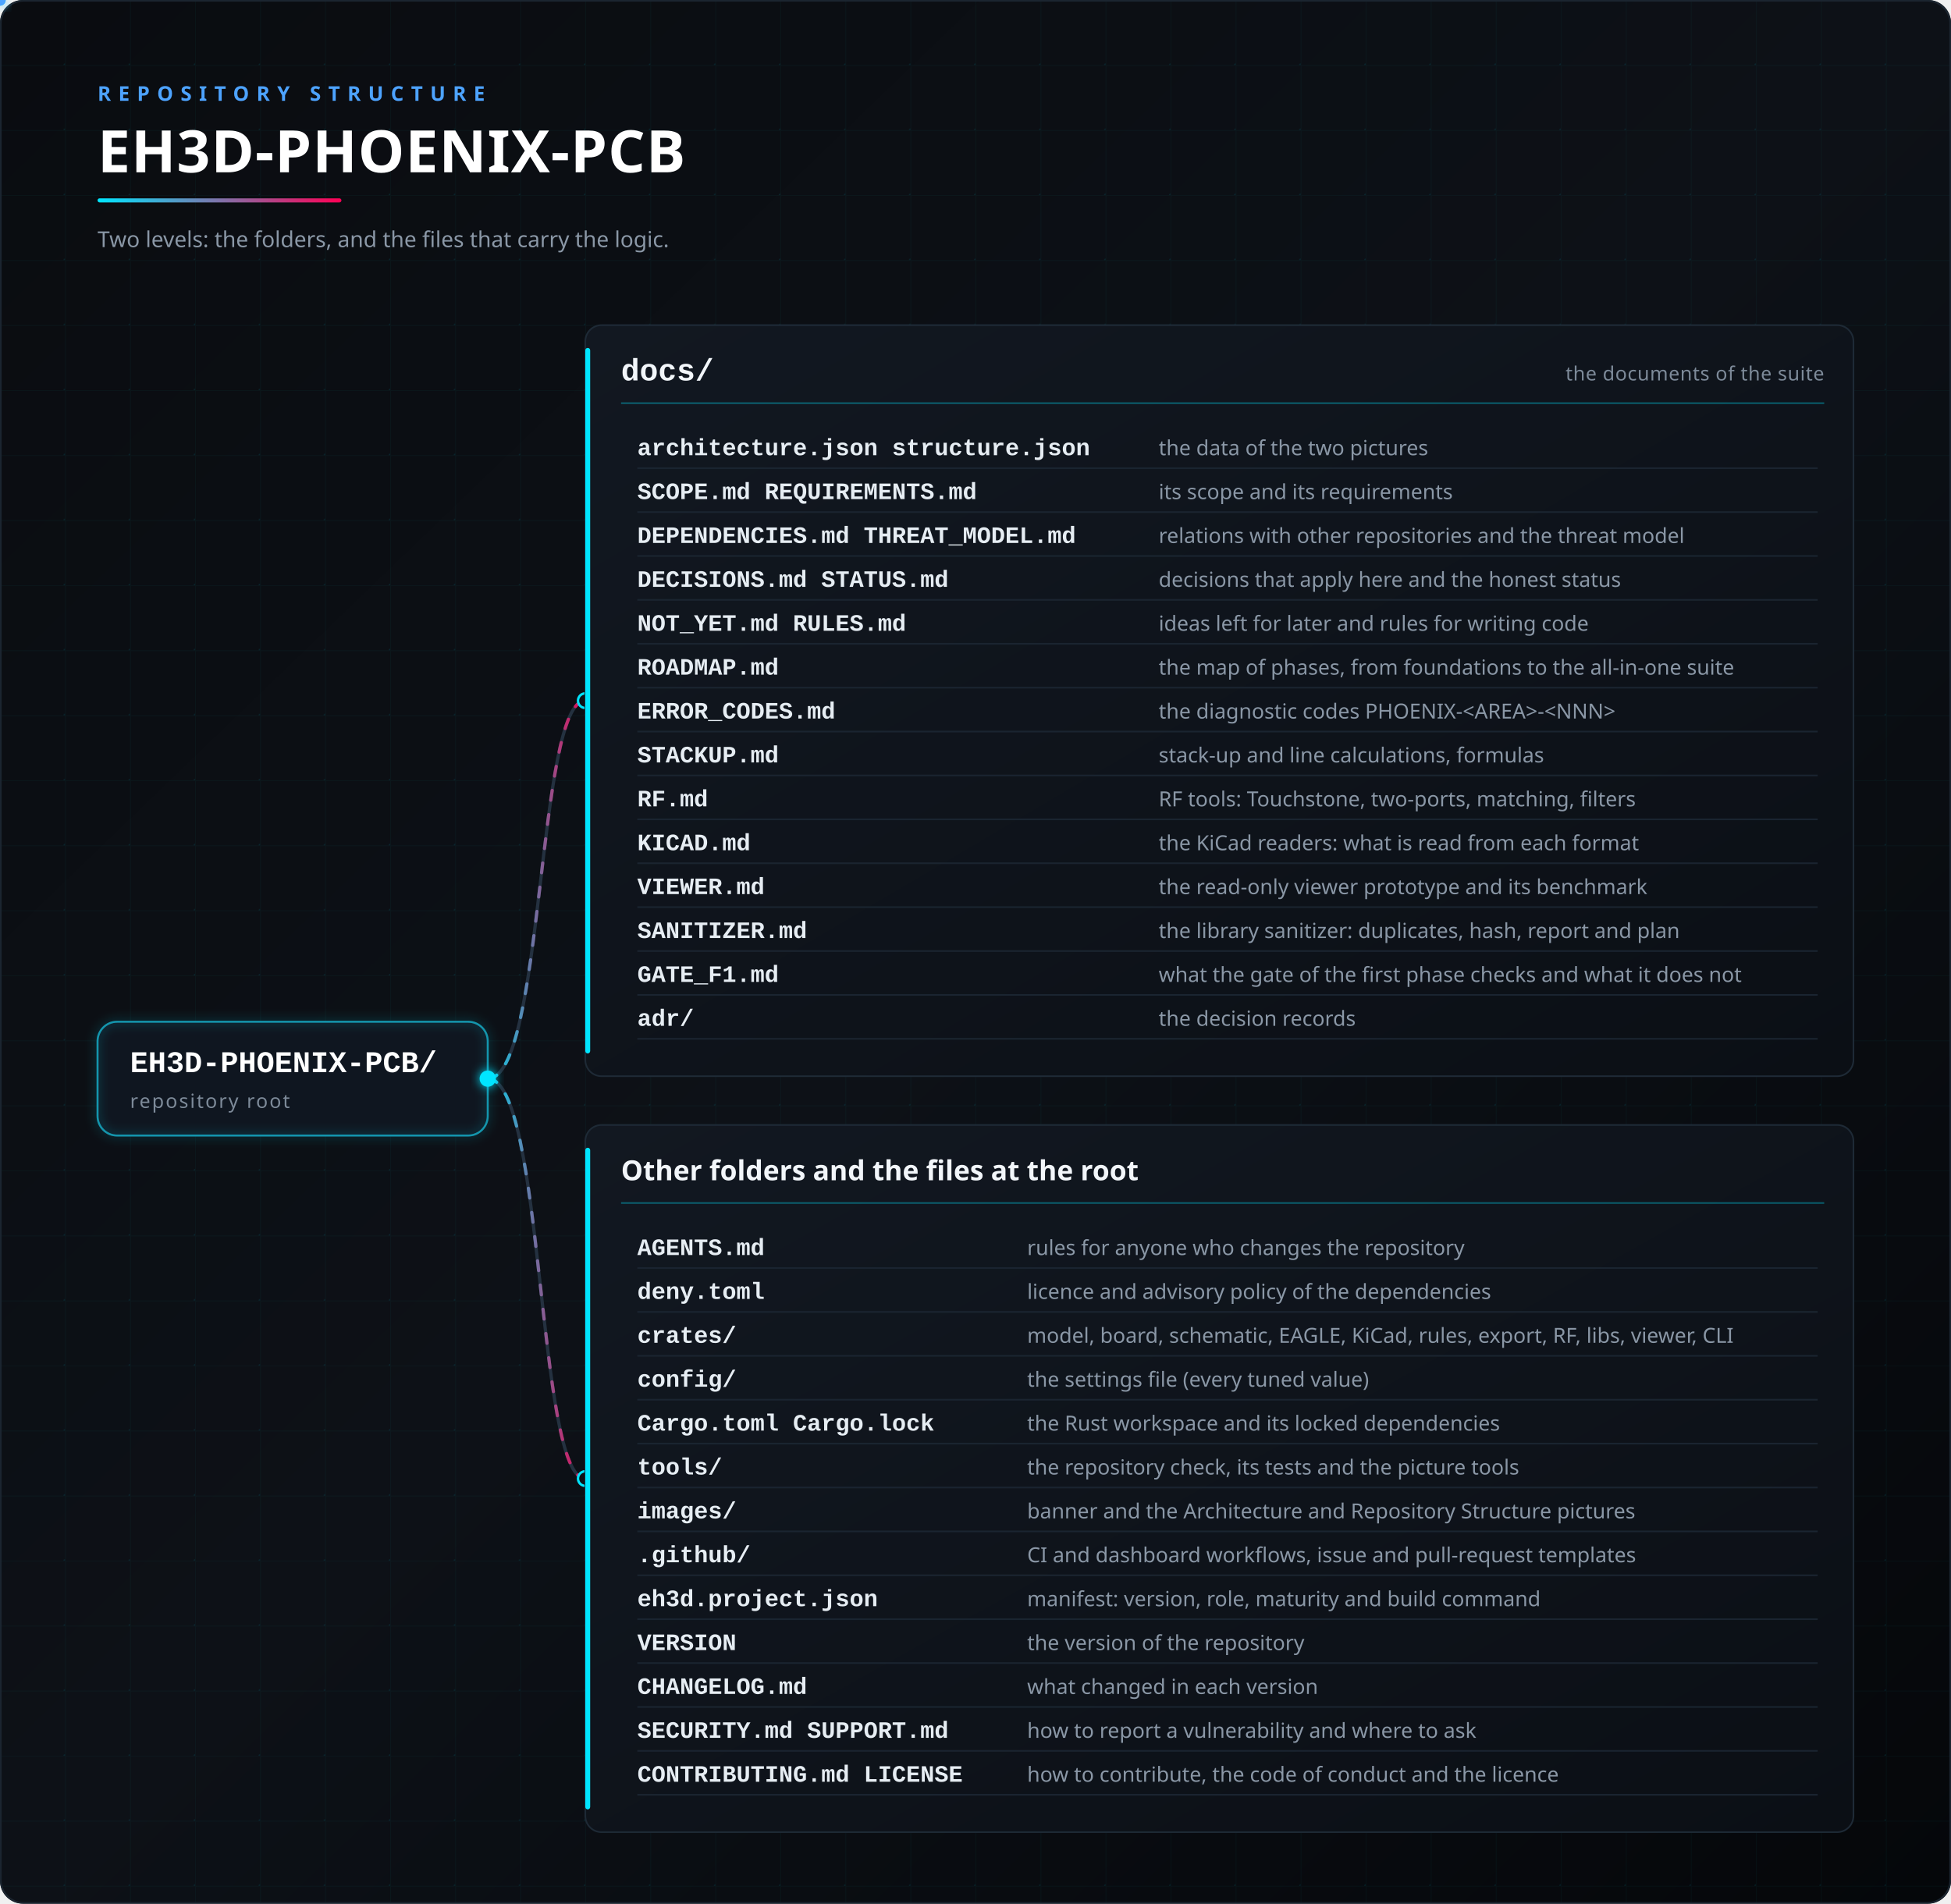
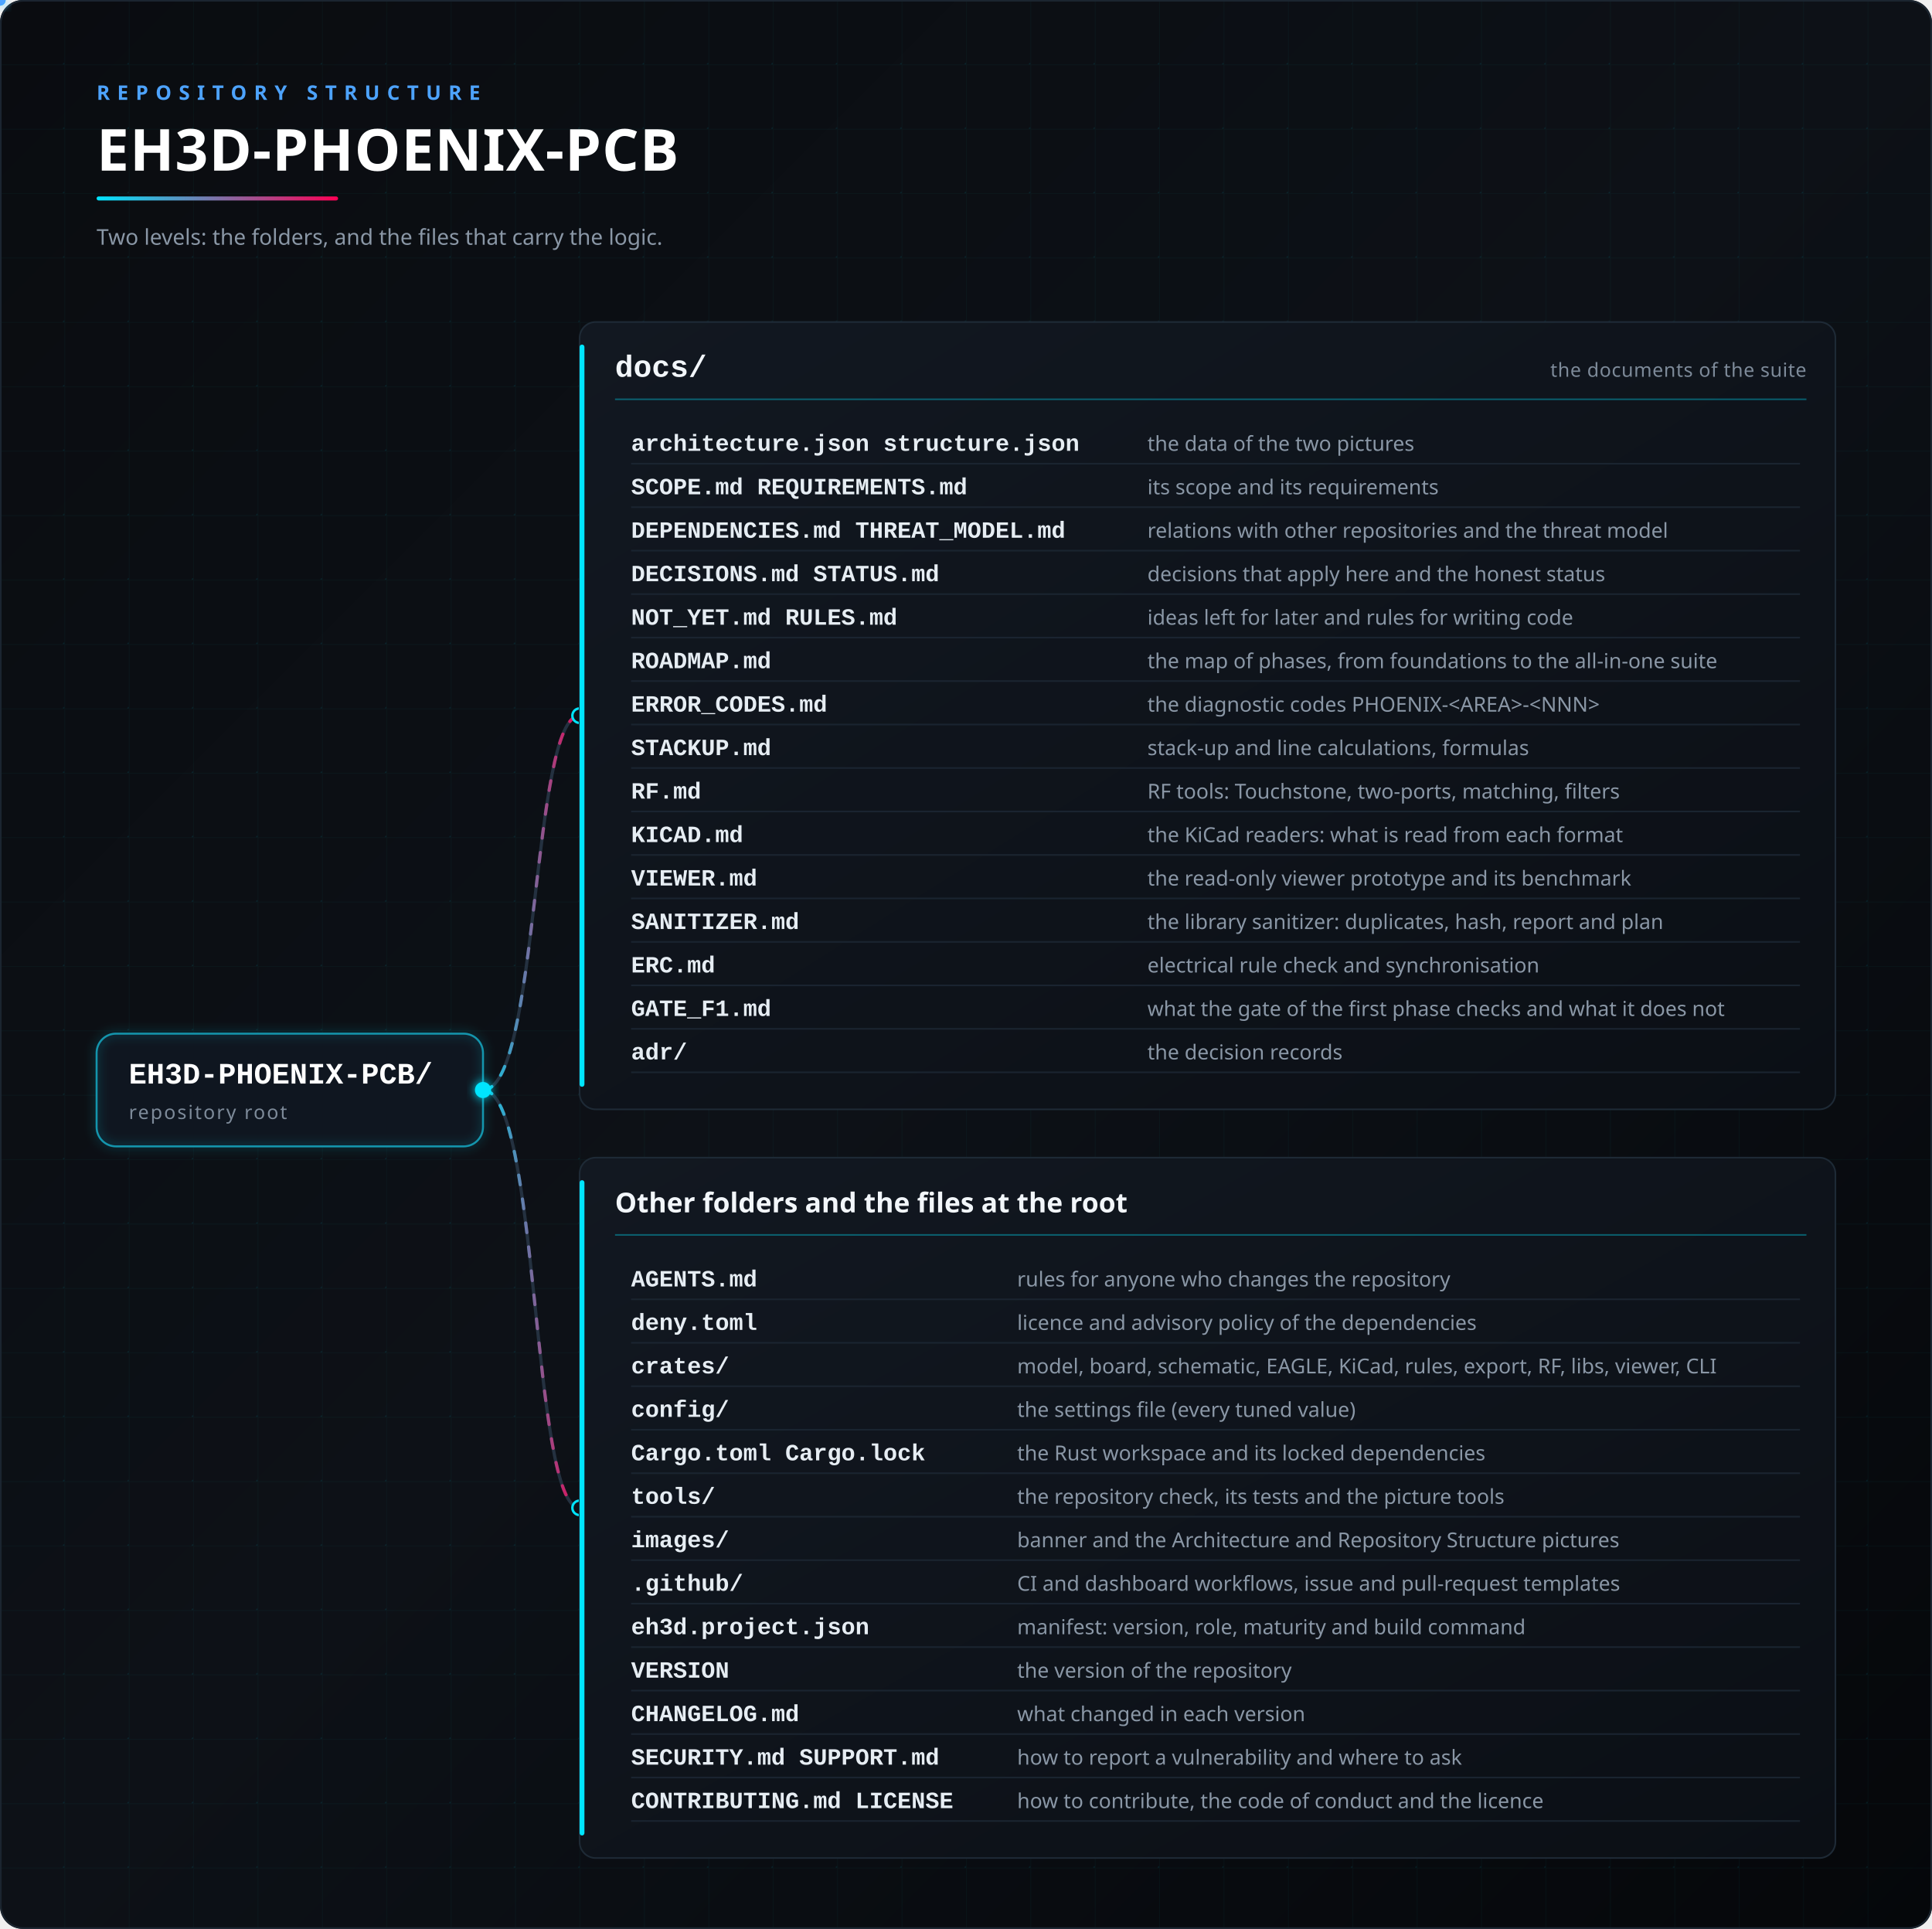
- <svg xmlns="http://www.w3.org/2000/svg" viewBox="0 0 1200 1171" width="100%" role="img" aria-labelledby="t d">
+ <svg xmlns="http://www.w3.org/2000/svg" viewBox="0 0 1200 1198" width="100%" role="img" aria-labelledby="t d">
  <defs>
    <linearGradient id="bg" x1="0" y1="0" x2="1" y2="1">
      <stop offset="0" stop-color="#0A0C10" />
      <stop offset="0.5" stop-color="#0D1117" />
      <stop offset="1" stop-color="#05070A" />
    </linearGradient>
    <linearGradient id="card" x1="0" y1="0" x2="1" y2="1">
      <stop offset="0" stop-color="#121821" />
      <stop offset="1" stop-color="#0B0F15" />
    </linearGradient>
    <linearGradient id="line" x1="0" y1="0" x2="1" y2="0">
      <stop offset="0" stop-color="#00E5FF" />
      <stop offset="1" stop-color="#FF0055" />
    </linearGradient>
    <filter id="glow" x="-50%" y="-50%" width="200%" height="200%">
      <feGaussianBlur stdDeviation="3" result="b" />
      <feMerge>
        <feMergeNode in="b" />
        <feMergeNode in="SourceGraphic" />
      </feMerge>
    </filter>
    <pattern id="grid" width="40" height="40" patternUnits="userSpaceOnUse">
      <path d="M40 0H0V40" fill="none" stroke="#00E5FF" stroke-opacity="0.035" />
      <circle cx="40" cy="40" r="1" fill="#00E5FF" fill-opacity="0.09" />
    </pattern>
  </defs>
-   <rect width="1200" height="1171" rx="14" fill="url(#bg)" />
-   <rect width="1200" height="1171" rx="14" fill="url(#grid)" />
-   <rect x="0.5" y="0.5" width="1199" height="1170" rx="14" fill="none" stroke="#1B2530" />
+   <rect width="1200" height="1198" rx="14" fill="url(#bg)" />
+   <rect width="1200" height="1198" rx="14" fill="url(#grid)" />
+   <rect x="0.5" y="0.5" width="1199" height="1197" rx="14" fill="none" stroke="#1B2530" />
  <text x="60" y="62" font-family="'Segoe UI','Noto Sans','Noto Sans CJK SC','Microsoft YaHei','Yu Gothic','Helvetica Neue',Helvetica,Arial,sans-serif" font-size="12.5" font-weight="600" fill="#4DA3FF" text-anchor="start" letter-spacing="4.5">REPOSITORY STRUCTURE</text>
  <text x="60" y="106" font-family="'Segoe UI','Noto Sans','Noto Sans CJK SC','Microsoft YaHei','Yu Gothic','Helvetica Neue',Helvetica,Arial,sans-serif" font-size="36" font-weight="700" fill="#FFFFFF" text-anchor="start" letter-spacing="0.5">EH3D-PHOENIX-PCB</text>
  <rect x="60" y="122" width="150" height="2.5" rx="1.25" fill="url(#line)">
    <animate attributeName="width" values="40;150;150" keyTimes="0;0.4;1" dur="3s" repeatCount="indefinite" />
  </rect>
  <text x="60" y="152" font-family="'Segoe UI','Noto Sans','Noto Sans CJK SC','Microsoft YaHei','Yu Gothic','Helvetica Neue',Helvetica,Arial,sans-serif" font-size="13.5" font-weight="400" fill="#8A97A6" text-anchor="start">Two levels: the folders, and the files that carry the logic.</text>
-   <path id="c0" d="M300,663.5 C335,663.5 330,431 360,431" fill="none" stroke="#243140" stroke-width="2" />
-   <path d="M300,663.5 C335,663.5 330,431 360,431" fill="none" stroke="url(#line)" stroke-width="2" stroke-linecap="round" stroke-dasharray="6 9" opacity="0.9">
+   <path id="c0" d="M300,677 C335,677 330,444.5 360,444.5" fill="none" stroke="#243140" stroke-width="2" />
+   <path d="M300,677 C335,677 330,444.5 360,444.5" fill="none" stroke="url(#line)" stroke-width="2" stroke-linecap="round" stroke-dasharray="6 9" opacity="0.9">
    <animate attributeName="stroke-dashoffset" from="0" to="-30" dur="1.6s" repeatCount="indefinite" />
  </path>
-   <circle cx="360" cy="431" r="4.5" fill="#0D1117" stroke="#00E5FF" stroke-width="1.5" />
-   <path id="c1" d="M300,663.5 C335,663.5 330,909.5 360,909.5" fill="none" stroke="#243140" stroke-width="2" />
-   <path d="M300,663.5 C335,663.5 330,909.5 360,909.5" fill="none" stroke="url(#line)" stroke-width="2" stroke-linecap="round" stroke-dasharray="6 9" opacity="0.9">
+   <circle cx="360" cy="444.5" r="4.5" fill="#0D1117" stroke="#00E5FF" stroke-width="1.5" />
+   <path id="c1" d="M300,677 C335,677 330,936.5 360,936.5" fill="none" stroke="#243140" stroke-width="2" />
+   <path d="M300,677 C335,677 330,936.5 360,936.5" fill="none" stroke="url(#line)" stroke-width="2" stroke-linecap="round" stroke-dasharray="6 9" opacity="0.9">
    <animate attributeName="stroke-dashoffset" from="0" to="-30" dur="1.6s" repeatCount="indefinite" />
  </path>
-   <circle cx="360" cy="909.5" r="4.5" fill="#0D1117" stroke="#00E5FF" stroke-width="1.5" />
+   <circle cx="360" cy="936.5" r="4.5" fill="#0D1117" stroke="#00E5FF" stroke-width="1.5" />
  <circle r="3.5" fill="#00E5FF" filter="url(#glow)">
    <animateMotion dur="3.4s" repeatCount="indefinite">
      <mpath href="#c0" />
    </animateMotion>
  </circle>
  <circle r="3.5" fill="#4DA3FF" filter="url(#glow)">
    <animateMotion dur="4.2s" repeatCount="indefinite">
      <mpath href="#c1" />
    </animateMotion>
  </circle>
-   <rect x="60" y="628.5" width="240" height="70" rx="12" fill="#0F1620" stroke="#2A3A4C" stroke-width="1.2" />
-   <rect x="60" y="628.5" width="240" height="70" rx="12" fill="none" stroke="#00E5FF" stroke-opacity="0.5" stroke-width="1.2" filter="url(#glow)">
+   <rect x="60" y="642" width="240" height="70" rx="12" fill="#0F1620" stroke="#2A3A4C" stroke-width="1.2" />
+   <rect x="60" y="642" width="240" height="70" rx="12" fill="none" stroke="#00E5FF" stroke-opacity="0.5" stroke-width="1.2" filter="url(#glow)">
    <animate attributeName="stroke-opacity" values="0.15;0.6;0.15" dur="3.6s" repeatCount="indefinite" />
  </rect>
-   <text x="80" y="659.5" font-family="'JetBrains Mono','Cascadia Code','SFMono-Regular',Consolas,'Liberation Mono',monospace" font-size="18.5" font-weight="700" fill="#FFFFFF" text-anchor="start">EH3D-PHOENIX-PCB/</text>
-   <text x="80" y="681.5" font-family="'Segoe UI','Noto Sans','Noto Sans CJK SC','Microsoft YaHei','Yu Gothic','Helvetica Neue',Helvetica,Arial,sans-serif" font-size="12" font-weight="400" fill="#7D8A99" text-anchor="start" letter-spacing="1">repository root</text>
-   <circle cx="300" cy="663.5" r="5" fill="#00E5FF" filter="url(#glow)" />
-   <rect x="360" y="200" width="780" height="462" rx="10" fill="url(#card)" stroke="#1E2A36" stroke-width="1" />
-   <rect x="360" y="214" width="3" height="434" rx="1.5" fill="#00E5FF">
+   <text x="80" y="673" font-family="'JetBrains Mono','Cascadia Code','SFMono-Regular',Consolas,'Liberation Mono',monospace" font-size="18.5" font-weight="700" fill="#FFFFFF" text-anchor="start">EH3D-PHOENIX-PCB/</text>
+   <text x="80" y="695" font-family="'Segoe UI','Noto Sans','Noto Sans CJK SC','Microsoft YaHei','Yu Gothic','Helvetica Neue',Helvetica,Arial,sans-serif" font-size="12" font-weight="400" fill="#7D8A99" text-anchor="start" letter-spacing="1">repository root</text>
+   <circle cx="300" cy="677" r="5" fill="#00E5FF" filter="url(#glow)" />
+   <rect x="360" y="200" width="780" height="489" rx="10" fill="url(#card)" stroke="#1E2A36" stroke-width="1" />
+   <rect x="360" y="214" width="3" height="461" rx="1.5" fill="#00E5FF">
    <animate attributeName="opacity" values="0.55;1;0.55" dur="4s" begin="0s" repeatCount="indefinite" />
  </rect>
  <text x="382" y="234" font-family="'JetBrains Mono','Cascadia Code','SFMono-Regular',Consolas,'Liberation Mono',monospace" font-size="19" font-weight="700" fill="#F2F6FA" text-anchor="start">docs/</text>
  <text x="1122" y="234" font-family="'Segoe UI','Noto Sans','Noto Sans CJK SC','Microsoft YaHei','Yu Gothic','Helvetica Neue',Helvetica,Arial,sans-serif" font-size="12" font-weight="400" fill="#7D8A99" text-anchor="end" letter-spacing="0.3">the documents of the suite</text>
  <line x1="382" y1="248" x2="1122" y2="248" stroke="#00E5FF" stroke-opacity="0.35" stroke-width="1" />
  <text x="392" y="280" font-family="'JetBrains Mono','Cascadia Code','SFMono-Regular',Consolas,'Liberation Mono',monospace" font-size="14.5" font-weight="600" fill="#E6EDF3" text-anchor="start">architecture.json  structure.json</text>
  <text x="712.67" y="280" font-family="'Segoe UI','Noto Sans','Noto Sans CJK SC','Microsoft YaHei','Yu Gothic','Helvetica Neue',Helvetica,Arial,sans-serif" font-size="12.8" font-weight="400" fill="#8A97A6" text-anchor="start">the data of the two pictures</text>
  <line x1="392" y1="288" x2="1118" y2="288" stroke="#1A2430" stroke-width="1" />
  <text x="392" y="307" font-family="'JetBrains Mono','Cascadia Code','SFMono-Regular',Consolas,'Liberation Mono',monospace" font-size="14.5" font-weight="600" fill="#E6EDF3" text-anchor="start">SCOPE.md  REQUIREMENTS.md</text>
  <text x="712.67" y="307" font-family="'Segoe UI','Noto Sans','Noto Sans CJK SC','Microsoft YaHei','Yu Gothic','Helvetica Neue',Helvetica,Arial,sans-serif" font-size="12.8" font-weight="400" fill="#8A97A6" text-anchor="start">its scope and its requirements</text>
  <line x1="392" y1="315" x2="1118" y2="315" stroke="#1A2430" stroke-width="1" />
  <text x="392" y="334" font-family="'JetBrains Mono','Cascadia Code','SFMono-Regular',Consolas,'Liberation Mono',monospace" font-size="14.5" font-weight="600" fill="#E6EDF3" text-anchor="start">DEPENDENCIES.md  THREAT_MODEL.md</text>
  <text x="712.67" y="334" font-family="'Segoe UI','Noto Sans','Noto Sans CJK SC','Microsoft YaHei','Yu Gothic','Helvetica Neue',Helvetica,Arial,sans-serif" font-size="12.8" font-weight="400" fill="#8A97A6" text-anchor="start">relations with other repositories and the threat model</text>
  <line x1="392" y1="342" x2="1118" y2="342" stroke="#1A2430" stroke-width="1" />
  <text x="392" y="361" font-family="'JetBrains Mono','Cascadia Code','SFMono-Regular',Consolas,'Liberation Mono',monospace" font-size="14.5" font-weight="600" fill="#E6EDF3" text-anchor="start">DECISIONS.md  STATUS.md</text>
  <text x="712.67" y="361" font-family="'Segoe UI','Noto Sans','Noto Sans CJK SC','Microsoft YaHei','Yu Gothic','Helvetica Neue',Helvetica,Arial,sans-serif" font-size="12.8" font-weight="400" fill="#8A97A6" text-anchor="start">decisions that apply here and the honest status</text>
  <line x1="392" y1="369" x2="1118" y2="369" stroke="#1A2430" stroke-width="1" />
  <text x="392" y="388" font-family="'JetBrains Mono','Cascadia Code','SFMono-Regular',Consolas,'Liberation Mono',monospace" font-size="14.5" font-weight="600" fill="#E6EDF3" text-anchor="start">NOT_YET.md  RULES.md</text>
  <text x="712.67" y="388" font-family="'Segoe UI','Noto Sans','Noto Sans CJK SC','Microsoft YaHei','Yu Gothic','Helvetica Neue',Helvetica,Arial,sans-serif" font-size="12.8" font-weight="400" fill="#8A97A6" text-anchor="start">ideas left for later and rules for writing code</text>
  <line x1="392" y1="396" x2="1118" y2="396" stroke="#1A2430" stroke-width="1" />
  <text x="392" y="415" font-family="'JetBrains Mono','Cascadia Code','SFMono-Regular',Consolas,'Liberation Mono',monospace" font-size="14.5" font-weight="600" fill="#E6EDF3" text-anchor="start">ROADMAP.md</text>
  <text x="712.67" y="415" font-family="'Segoe UI','Noto Sans','Noto Sans CJK SC','Microsoft YaHei','Yu Gothic','Helvetica Neue',Helvetica,Arial,sans-serif" font-size="12.8" font-weight="400" fill="#8A97A6" text-anchor="start">the map of phases, from foundations to the all-in-one suite</text>
  <line x1="392" y1="423" x2="1118" y2="423" stroke="#1A2430" stroke-width="1" />
  <text x="392" y="442" font-family="'JetBrains Mono','Cascadia Code','SFMono-Regular',Consolas,'Liberation Mono',monospace" font-size="14.5" font-weight="600" fill="#E6EDF3" text-anchor="start">ERROR_CODES.md</text>
  <text x="712.67" y="442" font-family="'Segoe UI','Noto Sans','Noto Sans CJK SC','Microsoft YaHei','Yu Gothic','Helvetica Neue',Helvetica,Arial,sans-serif" font-size="12.8" font-weight="400" fill="#8A97A6" text-anchor="start">the diagnostic codes PHOENIX-&lt;AREA&gt;-&lt;NNN&gt;</text>
  <line x1="392" y1="450" x2="1118" y2="450" stroke="#1A2430" stroke-width="1" />
  <text x="392" y="469" font-family="'JetBrains Mono','Cascadia Code','SFMono-Regular',Consolas,'Liberation Mono',monospace" font-size="14.5" font-weight="600" fill="#E6EDF3" text-anchor="start">STACKUP.md</text>
  <text x="712.67" y="469" font-family="'Segoe UI','Noto Sans','Noto Sans CJK SC','Microsoft YaHei','Yu Gothic','Helvetica Neue',Helvetica,Arial,sans-serif" font-size="12.8" font-weight="400" fill="#8A97A6" text-anchor="start">stack-up and line calculations, formulas</text>
  <line x1="392" y1="477" x2="1118" y2="477" stroke="#1A2430" stroke-width="1" />
  <text x="392" y="496" font-family="'JetBrains Mono','Cascadia Code','SFMono-Regular',Consolas,'Liberation Mono',monospace" font-size="14.5" font-weight="600" fill="#E6EDF3" text-anchor="start">RF.md</text>
  <text x="712.67" y="496" font-family="'Segoe UI','Noto Sans','Noto Sans CJK SC','Microsoft YaHei','Yu Gothic','Helvetica Neue',Helvetica,Arial,sans-serif" font-size="12.8" font-weight="400" fill="#8A97A6" text-anchor="start">RF tools: Touchstone, two-ports, matching, filters</text>
  <line x1="392" y1="504" x2="1118" y2="504" stroke="#1A2430" stroke-width="1" />
  <text x="392" y="523" font-family="'JetBrains Mono','Cascadia Code','SFMono-Regular',Consolas,'Liberation Mono',monospace" font-size="14.5" font-weight="600" fill="#E6EDF3" text-anchor="start">KICAD.md</text>
  <text x="712.67" y="523" font-family="'Segoe UI','Noto Sans','Noto Sans CJK SC','Microsoft YaHei','Yu Gothic','Helvetica Neue',Helvetica,Arial,sans-serif" font-size="12.8" font-weight="400" fill="#8A97A6" text-anchor="start">the KiCad readers: what is read from each format</text>
  <line x1="392" y1="531" x2="1118" y2="531" stroke="#1A2430" stroke-width="1" />
  <text x="392" y="550" font-family="'JetBrains Mono','Cascadia Code','SFMono-Regular',Consolas,'Liberation Mono',monospace" font-size="14.5" font-weight="600" fill="#E6EDF3" text-anchor="start">VIEWER.md</text>
  <text x="712.67" y="550" font-family="'Segoe UI','Noto Sans','Noto Sans CJK SC','Microsoft YaHei','Yu Gothic','Helvetica Neue',Helvetica,Arial,sans-serif" font-size="12.8" font-weight="400" fill="#8A97A6" text-anchor="start">the read-only viewer prototype and its benchmark</text>
  <line x1="392" y1="558" x2="1118" y2="558" stroke="#1A2430" stroke-width="1" />
  <text x="392" y="577" font-family="'JetBrains Mono','Cascadia Code','SFMono-Regular',Consolas,'Liberation Mono',monospace" font-size="14.5" font-weight="600" fill="#E6EDF3" text-anchor="start">SANITIZER.md</text>
  <text x="712.67" y="577" font-family="'Segoe UI','Noto Sans','Noto Sans CJK SC','Microsoft YaHei','Yu Gothic','Helvetica Neue',Helvetica,Arial,sans-serif" font-size="12.8" font-weight="400" fill="#8A97A6" text-anchor="start">the library sanitizer: duplicates, hash, report and plan</text>
  <line x1="392" y1="585" x2="1118" y2="585" stroke="#1A2430" stroke-width="1" />
-   <text x="392" y="604" font-family="'JetBrains Mono','Cascadia Code','SFMono-Regular',Consolas,'Liberation Mono',monospace" font-size="14.5" font-weight="600" fill="#E6EDF3" text-anchor="start">GATE_F1.md</text>
-   <text x="712.67" y="604" font-family="'Segoe UI','Noto Sans','Noto Sans CJK SC','Microsoft YaHei','Yu Gothic','Helvetica Neue',Helvetica,Arial,sans-serif" font-size="12.8" font-weight="400" fill="#8A97A6" text-anchor="start">what the gate of the first phase checks and what it does not</text>
+   <text x="392" y="604" font-family="'JetBrains Mono','Cascadia Code','SFMono-Regular',Consolas,'Liberation Mono',monospace" font-size="14.5" font-weight="600" fill="#E6EDF3" text-anchor="start">ERC.md</text>
+   <text x="712.67" y="604" font-family="'Segoe UI','Noto Sans','Noto Sans CJK SC','Microsoft YaHei','Yu Gothic','Helvetica Neue',Helvetica,Arial,sans-serif" font-size="12.8" font-weight="400" fill="#8A97A6" text-anchor="start">electrical rule check and synchronisation</text>
  <line x1="392" y1="612" x2="1118" y2="612" stroke="#1A2430" stroke-width="1" />
-   <text x="392" y="631" font-family="'JetBrains Mono','Cascadia Code','SFMono-Regular',Consolas,'Liberation Mono',monospace" font-size="14.5" font-weight="600" fill="#E6EDF3" text-anchor="start">adr/</text>
-   <text x="712.67" y="631" font-family="'Segoe UI','Noto Sans','Noto Sans CJK SC','Microsoft YaHei','Yu Gothic','Helvetica Neue',Helvetica,Arial,sans-serif" font-size="12.8" font-weight="400" fill="#8A97A6" text-anchor="start">the decision records</text>
+   <text x="392" y="631" font-family="'JetBrains Mono','Cascadia Code','SFMono-Regular',Consolas,'Liberation Mono',monospace" font-size="14.5" font-weight="600" fill="#E6EDF3" text-anchor="start">GATE_F1.md</text>
+   <text x="712.67" y="631" font-family="'Segoe UI','Noto Sans','Noto Sans CJK SC','Microsoft YaHei','Yu Gothic','Helvetica Neue',Helvetica,Arial,sans-serif" font-size="12.8" font-weight="400" fill="#8A97A6" text-anchor="start">what the gate of the first phase checks and what it does not</text>
  <line x1="392" y1="639" x2="1118" y2="639" stroke="#1A2430" stroke-width="1" />
-   <rect x="360" y="692" width="780" height="435" rx="10" fill="url(#card)" stroke="#1E2A36" stroke-width="1" />
-   <rect x="360" y="706" width="3" height="407" rx="1.5" fill="#00E5FF">
+   <text x="392" y="658" font-family="'JetBrains Mono','Cascadia Code','SFMono-Regular',Consolas,'Liberation Mono',monospace" font-size="14.5" font-weight="600" fill="#E6EDF3" text-anchor="start">adr/</text>
+   <text x="712.67" y="658" font-family="'Segoe UI','Noto Sans','Noto Sans CJK SC','Microsoft YaHei','Yu Gothic','Helvetica Neue',Helvetica,Arial,sans-serif" font-size="12.8" font-weight="400" fill="#8A97A6" text-anchor="start">the decision records</text>
+   <line x1="392" y1="666" x2="1118" y2="666" stroke="#1A2430" stroke-width="1" />
+   <rect x="360" y="719" width="780" height="435" rx="10" fill="url(#card)" stroke="#1E2A36" stroke-width="1" />
+   <rect x="360" y="733" width="3" height="407" rx="1.5" fill="#00E5FF">
    <animate attributeName="opacity" values="0.55;1;0.55" dur="4s" begin="0.6s" repeatCount="indefinite" />
  </rect>
-   <text x="382" y="726" font-family="'Segoe UI','Noto Sans','Noto Sans CJK SC','Microsoft YaHei','Yu Gothic','Helvetica Neue',Helvetica,Arial,sans-serif" font-size="17" font-weight="700" fill="#F2F6FA" text-anchor="start">Other folders and the files at the root</text>
-   <line x1="382" y1="740" x2="1122" y2="740" stroke="#00E5FF" stroke-opacity="0.35" stroke-width="1" />
-   <text x="392" y="772" font-family="'JetBrains Mono','Cascadia Code','SFMono-Regular',Consolas,'Liberation Mono',monospace" font-size="14.5" font-weight="600" fill="#E6EDF3" text-anchor="start">AGENTS.md</text>
-   <text x="631.76" y="772" font-family="'Segoe UI','Noto Sans','Noto Sans CJK SC','Microsoft YaHei','Yu Gothic','Helvetica Neue',Helvetica,Arial,sans-serif" font-size="12.8" font-weight="400" fill="#8A97A6" text-anchor="start">rules for anyone who changes the repository</text>
-   <line x1="392" y1="780" x2="1118" y2="780" stroke="#1A2430" stroke-width="1" />
-   <text x="392" y="799" font-family="'JetBrains Mono','Cascadia Code','SFMono-Regular',Consolas,'Liberation Mono',monospace" font-size="14.5" font-weight="600" fill="#E6EDF3" text-anchor="start">deny.toml</text>
-   <text x="631.76" y="799" font-family="'Segoe UI','Noto Sans','Noto Sans CJK SC','Microsoft YaHei','Yu Gothic','Helvetica Neue',Helvetica,Arial,sans-serif" font-size="12.8" font-weight="400" fill="#8A97A6" text-anchor="start">licence and advisory policy of the dependencies</text>
+   <text x="382" y="753" font-family="'Segoe UI','Noto Sans','Noto Sans CJK SC','Microsoft YaHei','Yu Gothic','Helvetica Neue',Helvetica,Arial,sans-serif" font-size="17" font-weight="700" fill="#F2F6FA" text-anchor="start">Other folders and the files at the root</text>
+   <line x1="382" y1="767" x2="1122" y2="767" stroke="#00E5FF" stroke-opacity="0.35" stroke-width="1" />
+   <text x="392" y="799" font-family="'JetBrains Mono','Cascadia Code','SFMono-Regular',Consolas,'Liberation Mono',monospace" font-size="14.5" font-weight="600" fill="#E6EDF3" text-anchor="start">AGENTS.md</text>
+   <text x="631.76" y="799" font-family="'Segoe UI','Noto Sans','Noto Sans CJK SC','Microsoft YaHei','Yu Gothic','Helvetica Neue',Helvetica,Arial,sans-serif" font-size="12.8" font-weight="400" fill="#8A97A6" text-anchor="start">rules for anyone who changes the repository</text>
  <line x1="392" y1="807" x2="1118" y2="807" stroke="#1A2430" stroke-width="1" />
-   <text x="392" y="826" font-family="'JetBrains Mono','Cascadia Code','SFMono-Regular',Consolas,'Liberation Mono',monospace" font-size="14.5" font-weight="600" fill="#E6EDF3" text-anchor="start">crates/</text>
-   <text x="631.76" y="826" font-family="'Segoe UI','Noto Sans','Noto Sans CJK SC','Microsoft YaHei','Yu Gothic','Helvetica Neue',Helvetica,Arial,sans-serif" font-size="12.8" font-weight="400" fill="#8A97A6" text-anchor="start">model, board, schematic, EAGLE, KiCad, rules, export, RF, libs, viewer, CLI</text>
+   <text x="392" y="826" font-family="'JetBrains Mono','Cascadia Code','SFMono-Regular',Consolas,'Liberation Mono',monospace" font-size="14.5" font-weight="600" fill="#E6EDF3" text-anchor="start">deny.toml</text>
+   <text x="631.76" y="826" font-family="'Segoe UI','Noto Sans','Noto Sans CJK SC','Microsoft YaHei','Yu Gothic','Helvetica Neue',Helvetica,Arial,sans-serif" font-size="12.8" font-weight="400" fill="#8A97A6" text-anchor="start">licence and advisory policy of the dependencies</text>
  <line x1="392" y1="834" x2="1118" y2="834" stroke="#1A2430" stroke-width="1" />
-   <text x="392" y="853" font-family="'JetBrains Mono','Cascadia Code','SFMono-Regular',Consolas,'Liberation Mono',monospace" font-size="14.5" font-weight="600" fill="#E6EDF3" text-anchor="start">config/</text>
-   <text x="631.76" y="853" font-family="'Segoe UI','Noto Sans','Noto Sans CJK SC','Microsoft YaHei','Yu Gothic','Helvetica Neue',Helvetica,Arial,sans-serif" font-size="12.8" font-weight="400" fill="#8A97A6" text-anchor="start">the settings file (every tuned value)</text>
+   <text x="392" y="853" font-family="'JetBrains Mono','Cascadia Code','SFMono-Regular',Consolas,'Liberation Mono',monospace" font-size="14.5" font-weight="600" fill="#E6EDF3" text-anchor="start">crates/</text>
+   <text x="631.76" y="853" font-family="'Segoe UI','Noto Sans','Noto Sans CJK SC','Microsoft YaHei','Yu Gothic','Helvetica Neue',Helvetica,Arial,sans-serif" font-size="12.8" font-weight="400" fill="#8A97A6" text-anchor="start">model, board, schematic, EAGLE, KiCad, rules, export, RF, libs, viewer, CLI</text>
  <line x1="392" y1="861" x2="1118" y2="861" stroke="#1A2430" stroke-width="1" />
-   <text x="392" y="880" font-family="'JetBrains Mono','Cascadia Code','SFMono-Regular',Consolas,'Liberation Mono',monospace" font-size="14.5" font-weight="600" fill="#E6EDF3" text-anchor="start">Cargo.toml  Cargo.lock</text>
-   <text x="631.76" y="880" font-family="'Segoe UI','Noto Sans','Noto Sans CJK SC','Microsoft YaHei','Yu Gothic','Helvetica Neue',Helvetica,Arial,sans-serif" font-size="12.8" font-weight="400" fill="#8A97A6" text-anchor="start">the Rust workspace and its locked dependencies</text>
+   <text x="392" y="880" font-family="'JetBrains Mono','Cascadia Code','SFMono-Regular',Consolas,'Liberation Mono',monospace" font-size="14.5" font-weight="600" fill="#E6EDF3" text-anchor="start">config/</text>
+   <text x="631.76" y="880" font-family="'Segoe UI','Noto Sans','Noto Sans CJK SC','Microsoft YaHei','Yu Gothic','Helvetica Neue',Helvetica,Arial,sans-serif" font-size="12.8" font-weight="400" fill="#8A97A6" text-anchor="start">the settings file (every tuned value)</text>
  <line x1="392" y1="888" x2="1118" y2="888" stroke="#1A2430" stroke-width="1" />
-   <text x="392" y="907" font-family="'JetBrains Mono','Cascadia Code','SFMono-Regular',Consolas,'Liberation Mono',monospace" font-size="14.5" font-weight="600" fill="#E6EDF3" text-anchor="start">tools/</text>
-   <text x="631.76" y="907" font-family="'Segoe UI','Noto Sans','Noto Sans CJK SC','Microsoft YaHei','Yu Gothic','Helvetica Neue',Helvetica,Arial,sans-serif" font-size="12.8" font-weight="400" fill="#8A97A6" text-anchor="start">the repository check, its tests and the picture tools</text>
+   <text x="392" y="907" font-family="'JetBrains Mono','Cascadia Code','SFMono-Regular',Consolas,'Liberation Mono',monospace" font-size="14.5" font-weight="600" fill="#E6EDF3" text-anchor="start">Cargo.toml  Cargo.lock</text>
+   <text x="631.76" y="907" font-family="'Segoe UI','Noto Sans','Noto Sans CJK SC','Microsoft YaHei','Yu Gothic','Helvetica Neue',Helvetica,Arial,sans-serif" font-size="12.8" font-weight="400" fill="#8A97A6" text-anchor="start">the Rust workspace and its locked dependencies</text>
  <line x1="392" y1="915" x2="1118" y2="915" stroke="#1A2430" stroke-width="1" />
-   <text x="392" y="934" font-family="'JetBrains Mono','Cascadia Code','SFMono-Regular',Consolas,'Liberation Mono',monospace" font-size="14.5" font-weight="600" fill="#E6EDF3" text-anchor="start">images/</text>
-   <text x="631.76" y="934" font-family="'Segoe UI','Noto Sans','Noto Sans CJK SC','Microsoft YaHei','Yu Gothic','Helvetica Neue',Helvetica,Arial,sans-serif" font-size="12.8" font-weight="400" fill="#8A97A6" text-anchor="start">banner and the Architecture and Repository Structure pictures</text>
+   <text x="392" y="934" font-family="'JetBrains Mono','Cascadia Code','SFMono-Regular',Consolas,'Liberation Mono',monospace" font-size="14.5" font-weight="600" fill="#E6EDF3" text-anchor="start">tools/</text>
+   <text x="631.76" y="934" font-family="'Segoe UI','Noto Sans','Noto Sans CJK SC','Microsoft YaHei','Yu Gothic','Helvetica Neue',Helvetica,Arial,sans-serif" font-size="12.8" font-weight="400" fill="#8A97A6" text-anchor="start">the repository check, its tests and the picture tools</text>
  <line x1="392" y1="942" x2="1118" y2="942" stroke="#1A2430" stroke-width="1" />
-   <text x="392" y="961" font-family="'JetBrains Mono','Cascadia Code','SFMono-Regular',Consolas,'Liberation Mono',monospace" font-size="14.5" font-weight="600" fill="#E6EDF3" text-anchor="start">.github/</text>
-   <text x="631.76" y="961" font-family="'Segoe UI','Noto Sans','Noto Sans CJK SC','Microsoft YaHei','Yu Gothic','Helvetica Neue',Helvetica,Arial,sans-serif" font-size="12.8" font-weight="400" fill="#8A97A6" text-anchor="start">CI and dashboard workflows, issue and pull-request templates</text>
+   <text x="392" y="961" font-family="'JetBrains Mono','Cascadia Code','SFMono-Regular',Consolas,'Liberation Mono',monospace" font-size="14.5" font-weight="600" fill="#E6EDF3" text-anchor="start">images/</text>
+   <text x="631.76" y="961" font-family="'Segoe UI','Noto Sans','Noto Sans CJK SC','Microsoft YaHei','Yu Gothic','Helvetica Neue',Helvetica,Arial,sans-serif" font-size="12.8" font-weight="400" fill="#8A97A6" text-anchor="start">banner and the Architecture and Repository Structure pictures</text>
  <line x1="392" y1="969" x2="1118" y2="969" stroke="#1A2430" stroke-width="1" />
-   <text x="392" y="988" font-family="'JetBrains Mono','Cascadia Code','SFMono-Regular',Consolas,'Liberation Mono',monospace" font-size="14.5" font-weight="600" fill="#E6EDF3" text-anchor="start">eh3d.project.json</text>
-   <text x="631.76" y="988" font-family="'Segoe UI','Noto Sans','Noto Sans CJK SC','Microsoft YaHei','Yu Gothic','Helvetica Neue',Helvetica,Arial,sans-serif" font-size="12.8" font-weight="400" fill="#8A97A6" text-anchor="start">manifest: version, role, maturity and build command</text>
+   <text x="392" y="988" font-family="'JetBrains Mono','Cascadia Code','SFMono-Regular',Consolas,'Liberation Mono',monospace" font-size="14.5" font-weight="600" fill="#E6EDF3" text-anchor="start">.github/</text>
+   <text x="631.76" y="988" font-family="'Segoe UI','Noto Sans','Noto Sans CJK SC','Microsoft YaHei','Yu Gothic','Helvetica Neue',Helvetica,Arial,sans-serif" font-size="12.8" font-weight="400" fill="#8A97A6" text-anchor="start">CI and dashboard workflows, issue and pull-request templates</text>
  <line x1="392" y1="996" x2="1118" y2="996" stroke="#1A2430" stroke-width="1" />
-   <text x="392" y="1015" font-family="'JetBrains Mono','Cascadia Code','SFMono-Regular',Consolas,'Liberation Mono',monospace" font-size="14.5" font-weight="600" fill="#E6EDF3" text-anchor="start">VERSION</text>
-   <text x="631.76" y="1015" font-family="'Segoe UI','Noto Sans','Noto Sans CJK SC','Microsoft YaHei','Yu Gothic','Helvetica Neue',Helvetica,Arial,sans-serif" font-size="12.8" font-weight="400" fill="#8A97A6" text-anchor="start">the version of the repository</text>
+   <text x="392" y="1015" font-family="'JetBrains Mono','Cascadia Code','SFMono-Regular',Consolas,'Liberation Mono',monospace" font-size="14.5" font-weight="600" fill="#E6EDF3" text-anchor="start">eh3d.project.json</text>
+   <text x="631.76" y="1015" font-family="'Segoe UI','Noto Sans','Noto Sans CJK SC','Microsoft YaHei','Yu Gothic','Helvetica Neue',Helvetica,Arial,sans-serif" font-size="12.8" font-weight="400" fill="#8A97A6" text-anchor="start">manifest: version, role, maturity and build command</text>
  <line x1="392" y1="1023" x2="1118" y2="1023" stroke="#1A2430" stroke-width="1" />
-   <text x="392" y="1042" font-family="'JetBrains Mono','Cascadia Code','SFMono-Regular',Consolas,'Liberation Mono',monospace" font-size="14.5" font-weight="600" fill="#E6EDF3" text-anchor="start">CHANGELOG.md</text>
-   <text x="631.76" y="1042" font-family="'Segoe UI','Noto Sans','Noto Sans CJK SC','Microsoft YaHei','Yu Gothic','Helvetica Neue',Helvetica,Arial,sans-serif" font-size="12.8" font-weight="400" fill="#8A97A6" text-anchor="start">what changed in each version</text>
+   <text x="392" y="1042" font-family="'JetBrains Mono','Cascadia Code','SFMono-Regular',Consolas,'Liberation Mono',monospace" font-size="14.5" font-weight="600" fill="#E6EDF3" text-anchor="start">VERSION</text>
+   <text x="631.76" y="1042" font-family="'Segoe UI','Noto Sans','Noto Sans CJK SC','Microsoft YaHei','Yu Gothic','Helvetica Neue',Helvetica,Arial,sans-serif" font-size="12.8" font-weight="400" fill="#8A97A6" text-anchor="start">the version of the repository</text>
  <line x1="392" y1="1050" x2="1118" y2="1050" stroke="#1A2430" stroke-width="1" />
-   <text x="392" y="1069" font-family="'JetBrains Mono','Cascadia Code','SFMono-Regular',Consolas,'Liberation Mono',monospace" font-size="14.5" font-weight="600" fill="#E6EDF3" text-anchor="start">SECURITY.md  SUPPORT.md</text>
-   <text x="631.76" y="1069" font-family="'Segoe UI','Noto Sans','Noto Sans CJK SC','Microsoft YaHei','Yu Gothic','Helvetica Neue',Helvetica,Arial,sans-serif" font-size="12.8" font-weight="400" fill="#8A97A6" text-anchor="start">how to report a vulnerability and where to ask</text>
+   <text x="392" y="1069" font-family="'JetBrains Mono','Cascadia Code','SFMono-Regular',Consolas,'Liberation Mono',monospace" font-size="14.5" font-weight="600" fill="#E6EDF3" text-anchor="start">CHANGELOG.md</text>
+   <text x="631.76" y="1069" font-family="'Segoe UI','Noto Sans','Noto Sans CJK SC','Microsoft YaHei','Yu Gothic','Helvetica Neue',Helvetica,Arial,sans-serif" font-size="12.8" font-weight="400" fill="#8A97A6" text-anchor="start">what changed in each version</text>
  <line x1="392" y1="1077" x2="1118" y2="1077" stroke="#1A2430" stroke-width="1" />
-   <text x="392" y="1096" font-family="'JetBrains Mono','Cascadia Code','SFMono-Regular',Consolas,'Liberation Mono',monospace" font-size="14.5" font-weight="600" fill="#E6EDF3" text-anchor="start">CONTRIBUTING.md  LICENSE</text>
-   <text x="631.76" y="1096" font-family="'Segoe UI','Noto Sans','Noto Sans CJK SC','Microsoft YaHei','Yu Gothic','Helvetica Neue',Helvetica,Arial,sans-serif" font-size="12.8" font-weight="400" fill="#8A97A6" text-anchor="start">how to contribute, the code of conduct and the licence</text>
+   <text x="392" y="1096" font-family="'JetBrains Mono','Cascadia Code','SFMono-Regular',Consolas,'Liberation Mono',monospace" font-size="14.5" font-weight="600" fill="#E6EDF3" text-anchor="start">SECURITY.md  SUPPORT.md</text>
+   <text x="631.76" y="1096" font-family="'Segoe UI','Noto Sans','Noto Sans CJK SC','Microsoft YaHei','Yu Gothic','Helvetica Neue',Helvetica,Arial,sans-serif" font-size="12.8" font-weight="400" fill="#8A97A6" text-anchor="start">how to report a vulnerability and where to ask</text>
  <line x1="392" y1="1104" x2="1118" y2="1104" stroke="#1A2430" stroke-width="1" />
+   <text x="392" y="1123" font-family="'JetBrains Mono','Cascadia Code','SFMono-Regular',Consolas,'Liberation Mono',monospace" font-size="14.5" font-weight="600" fill="#E6EDF3" text-anchor="start">CONTRIBUTING.md  LICENSE</text>
+   <text x="631.76" y="1123" font-family="'Segoe UI','Noto Sans','Noto Sans CJK SC','Microsoft YaHei','Yu Gothic','Helvetica Neue',Helvetica,Arial,sans-serif" font-size="12.8" font-weight="400" fill="#8A97A6" text-anchor="start">how to contribute, the code of conduct and the licence</text>
+   <line x1="392" y1="1131" x2="1118" y2="1131" stroke="#1A2430" stroke-width="1" />
</svg>
